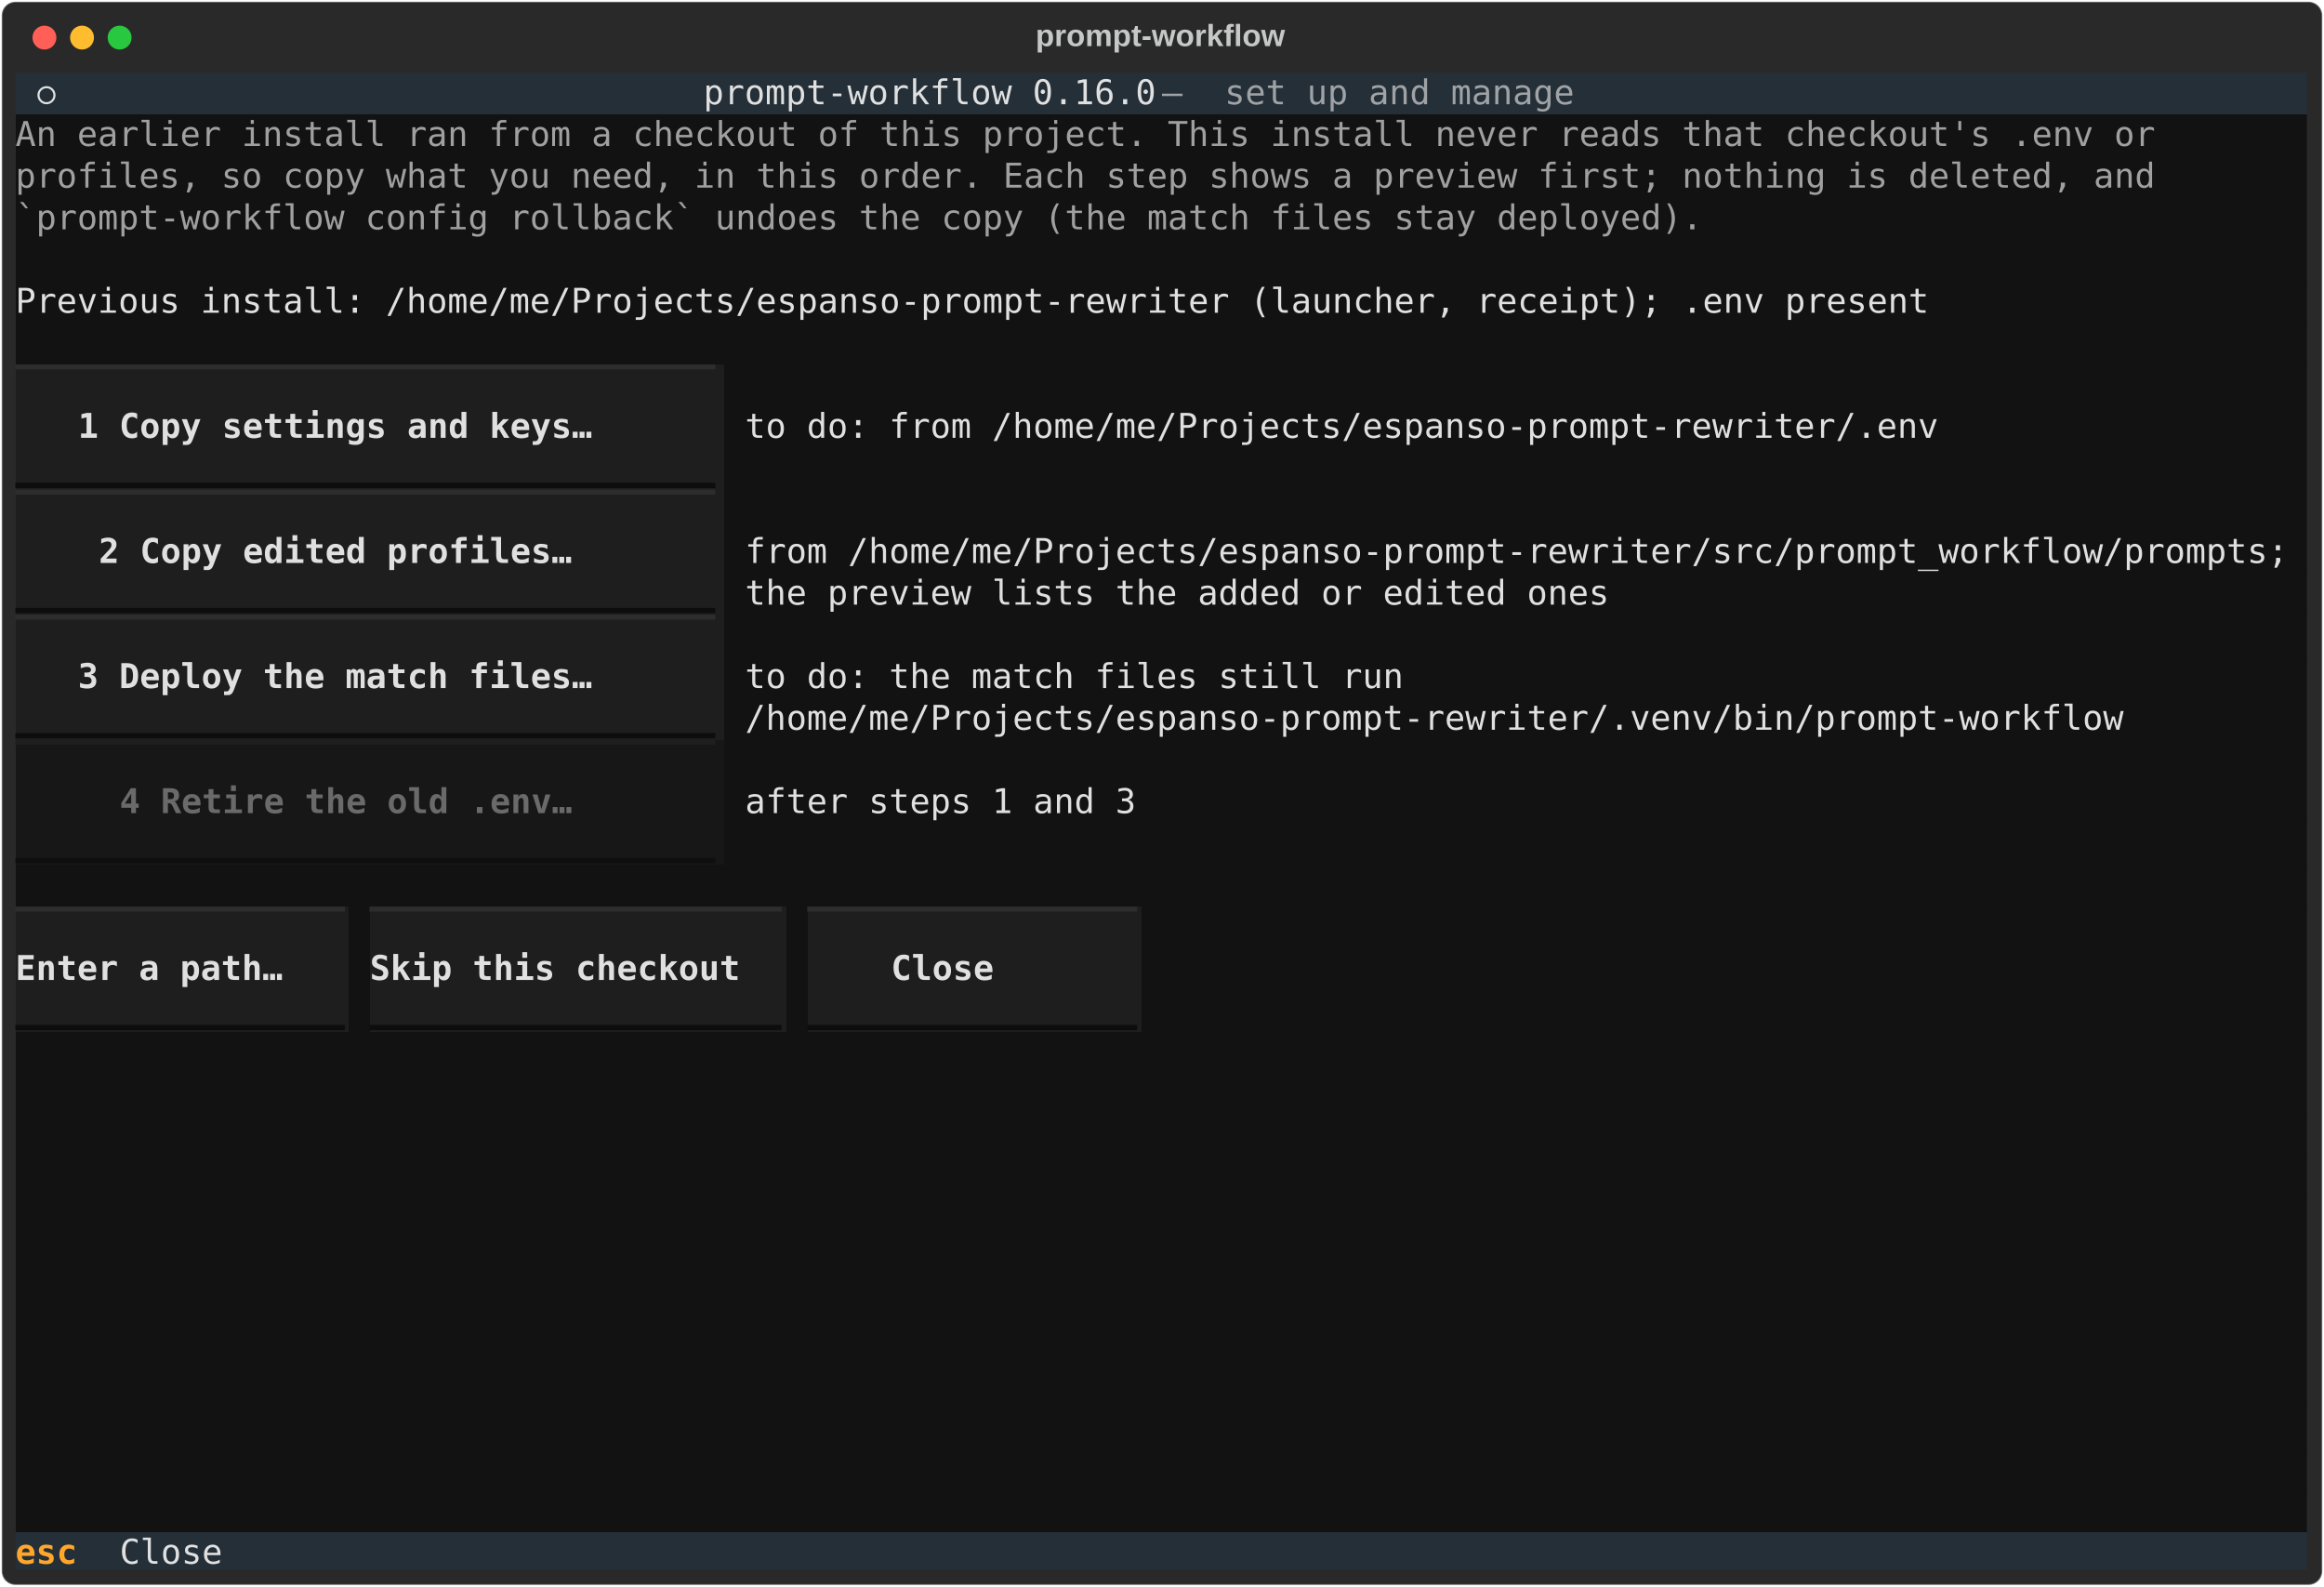
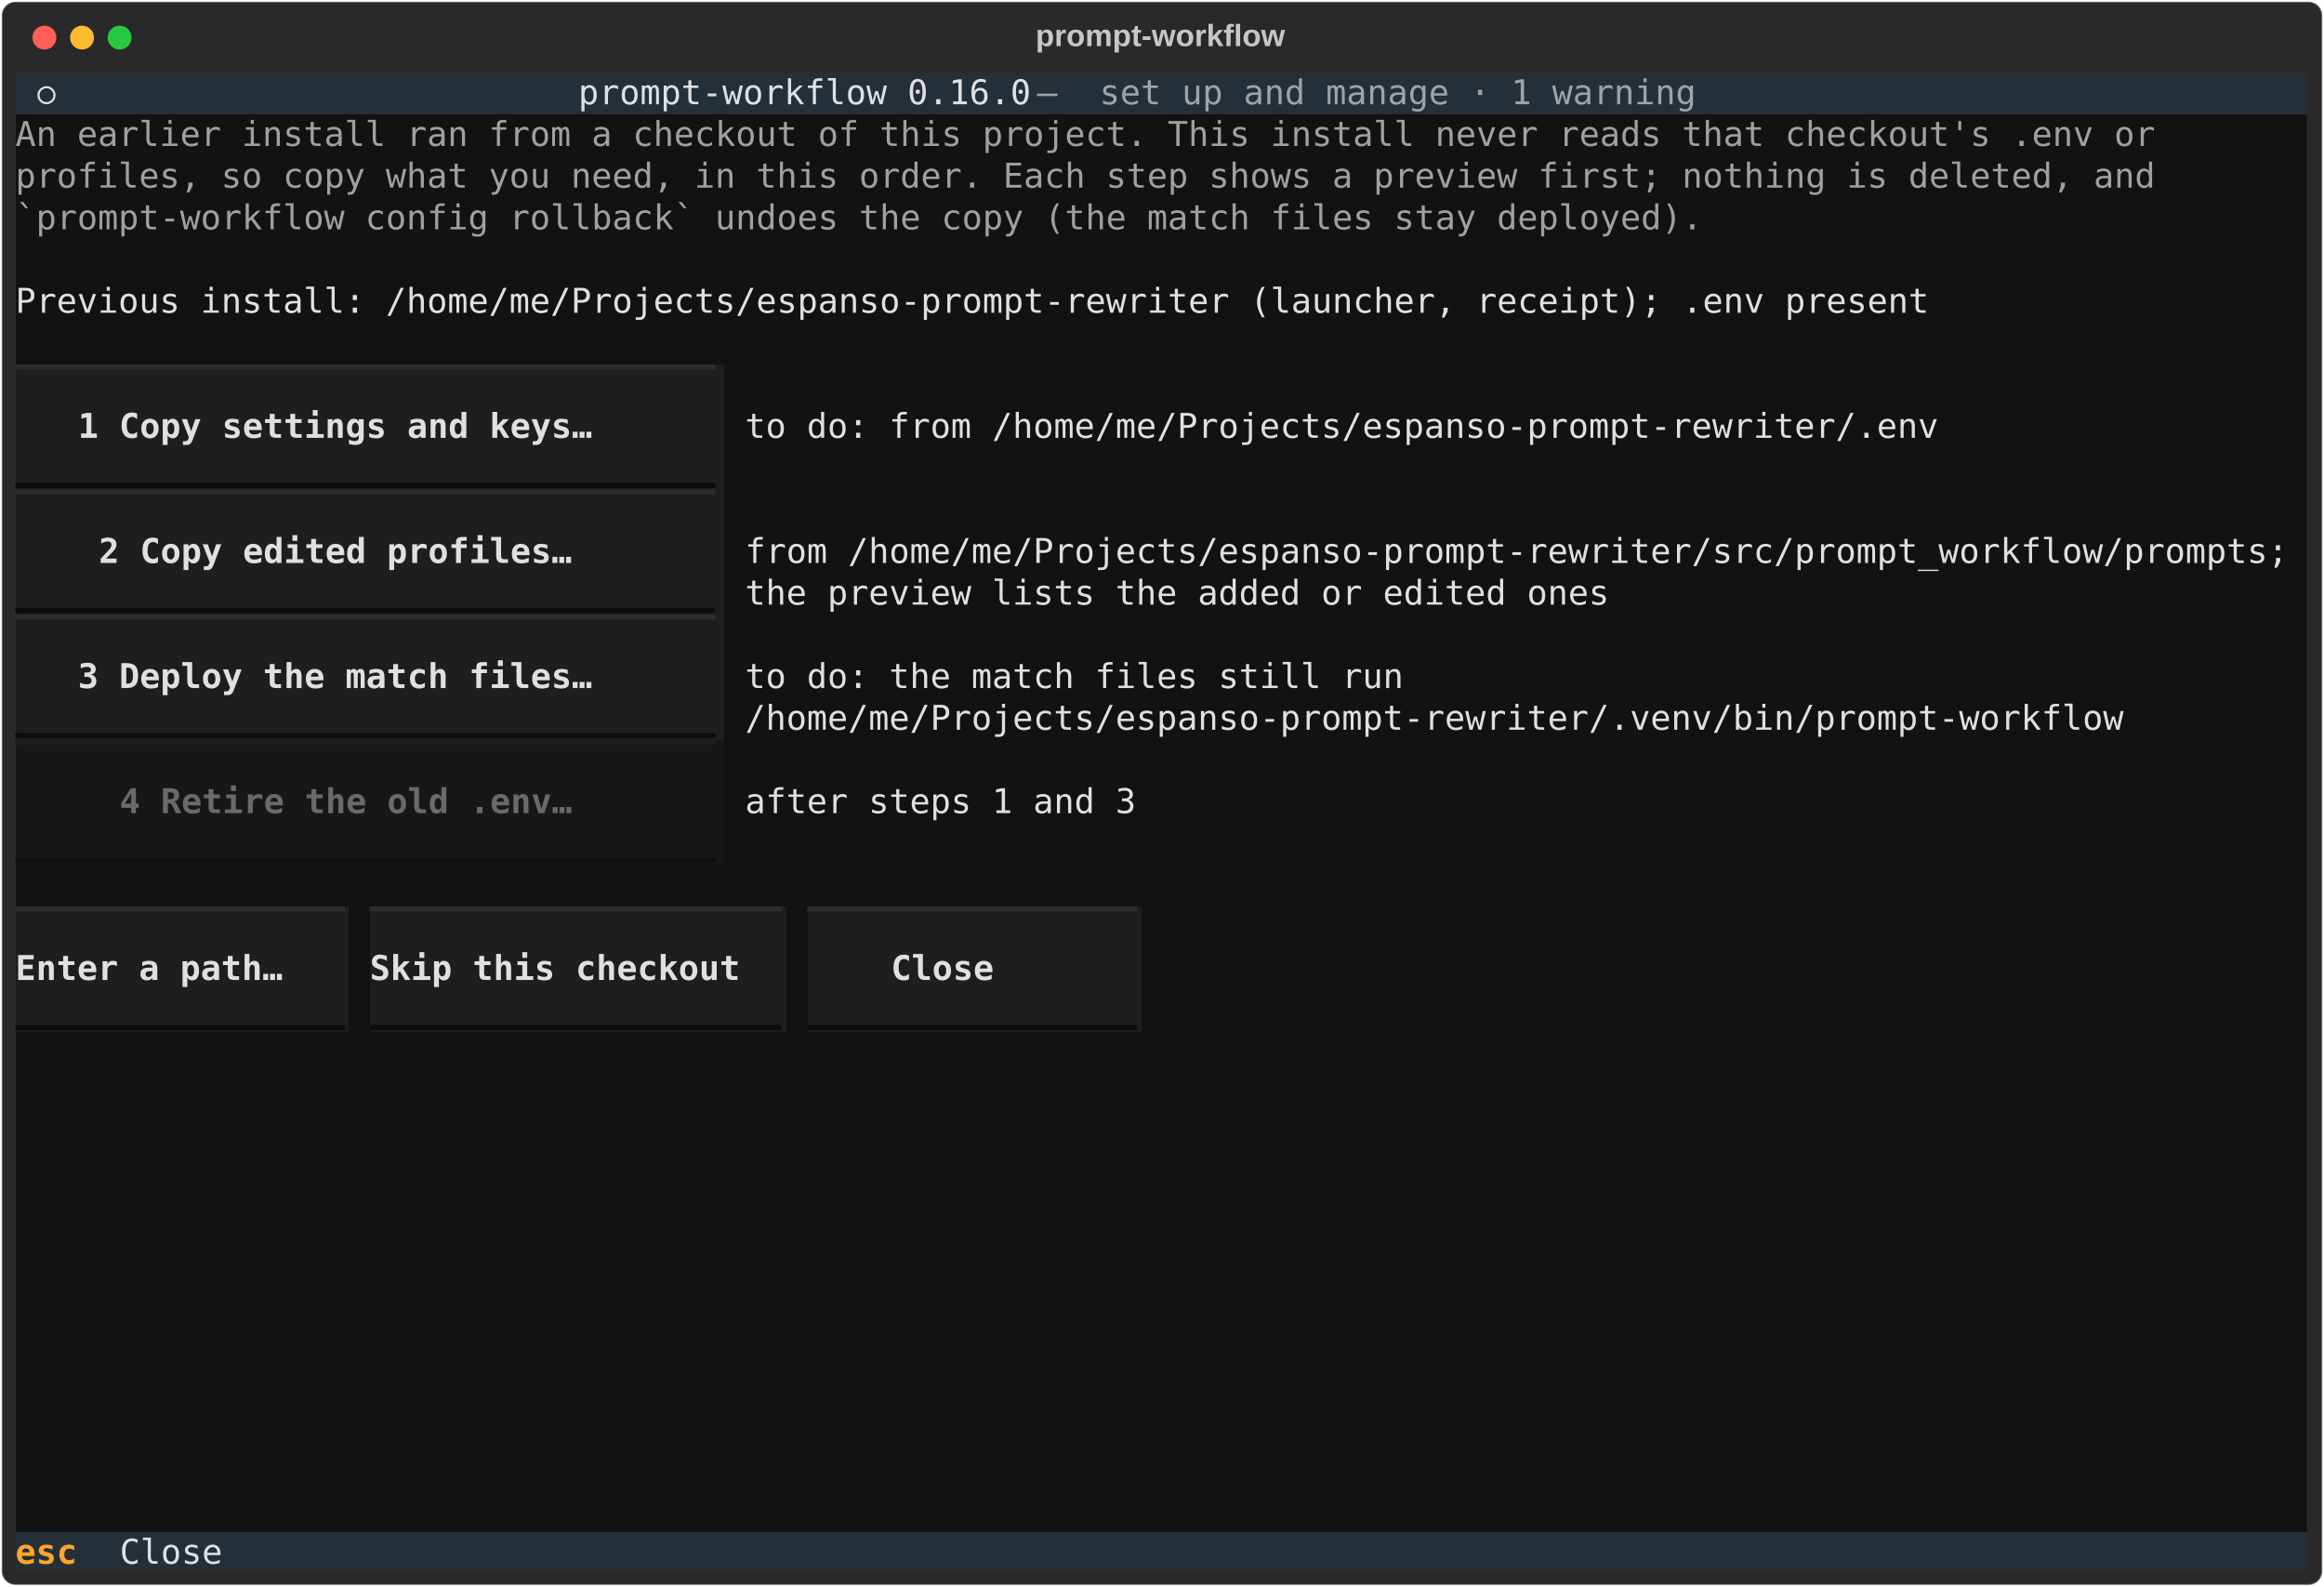
<svg xmlns="http://www.w3.org/2000/svg" class="rich-terminal" viewBox="0 0 1360 928.4">
  <style>

    @font-face {
        font-family: "Fira Code";
        src: local("FiraCode-Regular"),
                url("https://cdnjs.cloudflare.com/ajax/libs/firacode/6.2.0/woff2/FiraCode-Regular.woff2") format("woff2"),
                url("https://cdnjs.cloudflare.com/ajax/libs/firacode/6.2.0/woff/FiraCode-Regular.woff") format("woff");
        font-style: normal;
        font-weight: 400;
    }
    @font-face {
        font-family: "Fira Code";
        src: local("FiraCode-Bold"),
                url("https://cdnjs.cloudflare.com/ajax/libs/firacode/6.2.0/woff2/FiraCode-Bold.woff2") format("woff2"),
                url("https://cdnjs.cloudflare.com/ajax/libs/firacode/6.2.0/woff/FiraCode-Bold.woff") format("woff");
        font-style: bold;
        font-weight: 700;
    }

-     .terminal-1939177780-matrix {
+     .terminal-2696709300-matrix {
        font-family: Fira Code, monospace;
        font-size: 20px;
        line-height: 24.4px;
        font-variant-east-asian: full-width;
    }

-     .terminal-1939177780-title {
+     .terminal-2696709300-title {
        font-size: 18px;
        font-weight: bold;
        font-family: arial;
    }

-     .terminal-1939177780-r1 { fill: #c5c8c6 }
- .terminal-1939177780-r2 { fill: #e0e0e0 }
- .terminal-1939177780-r3 { fill: #a0a3a6 }
- .terminal-1939177780-r4 { fill: #a0a0a0 }
- .terminal-1939177780-r5 { fill: #2d2d2d }
- .terminal-1939177780-r6 { fill: #e0e0e0;font-weight: bold }
- .terminal-1939177780-r7 { fill: #0d0d0d }
- .terminal-1939177780-r8 { fill: #1e1e1e }
- .terminal-1939177780-r9 { fill: #6a6a6a;font-weight: bold }
- .terminal-1939177780-r10 { fill: #0f0f0f }
- .terminal-1939177780-r11 { fill: #ffa62b;font-weight: bold }
+     .terminal-2696709300-r1 { fill: #c5c8c6 }
+ .terminal-2696709300-r2 { fill: #e0e0e0 }
+ .terminal-2696709300-r3 { fill: #a0a3a6 }
+ .terminal-2696709300-r4 { fill: #a0a0a0 }
+ .terminal-2696709300-r5 { fill: #2d2d2d }
+ .terminal-2696709300-r6 { fill: #e0e0e0;font-weight: bold }
+ .terminal-2696709300-r7 { fill: #0d0d0d }
+ .terminal-2696709300-r8 { fill: #1e1e1e }
+ .terminal-2696709300-r9 { fill: #6a6a6a;font-weight: bold }
+ .terminal-2696709300-r10 { fill: #0f0f0f }
+ .terminal-2696709300-r11 { fill: #ffa62b;font-weight: bold }
    </style>
  <defs>
-     <clipPath id="terminal-1939177780-clip-terminal">
+     <clipPath id="terminal-2696709300-clip-terminal">
      <rect x="0" y="0" width="1341.0" height="877.4" />
    </clipPath>
-     <clipPath id="terminal-1939177780-line-0">
+     <clipPath id="terminal-2696709300-line-0">
      <rect x="0" y="1.5" width="1342" height="24.65" />
    </clipPath>
-     <clipPath id="terminal-1939177780-line-1">
+     <clipPath id="terminal-2696709300-line-1">
      <rect x="0" y="25.9" width="1342" height="24.65" />
    </clipPath>
-     <clipPath id="terminal-1939177780-line-2">
+     <clipPath id="terminal-2696709300-line-2">
      <rect x="0" y="50.3" width="1342" height="24.65" />
    </clipPath>
-     <clipPath id="terminal-1939177780-line-3">
+     <clipPath id="terminal-2696709300-line-3">
      <rect x="0" y="74.7" width="1342" height="24.65" />
    </clipPath>
-     <clipPath id="terminal-1939177780-line-4">
+     <clipPath id="terminal-2696709300-line-4">
      <rect x="0" y="99.1" width="1342" height="24.65" />
    </clipPath>
-     <clipPath id="terminal-1939177780-line-5">
+     <clipPath id="terminal-2696709300-line-5">
      <rect x="0" y="123.5" width="1342" height="24.65" />
    </clipPath>
-     <clipPath id="terminal-1939177780-line-6">
+     <clipPath id="terminal-2696709300-line-6">
      <rect x="0" y="147.9" width="1342" height="24.65" />
    </clipPath>
-     <clipPath id="terminal-1939177780-line-7">
+     <clipPath id="terminal-2696709300-line-7">
      <rect x="0" y="172.3" width="1342" height="24.65" />
    </clipPath>
-     <clipPath id="terminal-1939177780-line-8">
+     <clipPath id="terminal-2696709300-line-8">
      <rect x="0" y="196.7" width="1342" height="24.65" />
    </clipPath>
-     <clipPath id="terminal-1939177780-line-9">
+     <clipPath id="terminal-2696709300-line-9">
      <rect x="0" y="221.1" width="1342" height="24.65" />
    </clipPath>
-     <clipPath id="terminal-1939177780-line-10">
+     <clipPath id="terminal-2696709300-line-10">
      <rect x="0" y="245.5" width="1342" height="24.65" />
    </clipPath>
-     <clipPath id="terminal-1939177780-line-11">
+     <clipPath id="terminal-2696709300-line-11">
      <rect x="0" y="269.9" width="1342" height="24.65" />
    </clipPath>
-     <clipPath id="terminal-1939177780-line-12">
+     <clipPath id="terminal-2696709300-line-12">
      <rect x="0" y="294.3" width="1342" height="24.65" />
    </clipPath>
-     <clipPath id="terminal-1939177780-line-13">
+     <clipPath id="terminal-2696709300-line-13">
      <rect x="0" y="318.7" width="1342" height="24.65" />
    </clipPath>
-     <clipPath id="terminal-1939177780-line-14">
+     <clipPath id="terminal-2696709300-line-14">
      <rect x="0" y="343.1" width="1342" height="24.65" />
    </clipPath>
-     <clipPath id="terminal-1939177780-line-15">
+     <clipPath id="terminal-2696709300-line-15">
      <rect x="0" y="367.5" width="1342" height="24.65" />
    </clipPath>
-     <clipPath id="terminal-1939177780-line-16">
+     <clipPath id="terminal-2696709300-line-16">
      <rect x="0" y="391.9" width="1342" height="24.65" />
    </clipPath>
-     <clipPath id="terminal-1939177780-line-17">
+     <clipPath id="terminal-2696709300-line-17">
      <rect x="0" y="416.3" width="1342" height="24.65" />
    </clipPath>
-     <clipPath id="terminal-1939177780-line-18">
+     <clipPath id="terminal-2696709300-line-18">
      <rect x="0" y="440.7" width="1342" height="24.65" />
    </clipPath>
-     <clipPath id="terminal-1939177780-line-19">
+     <clipPath id="terminal-2696709300-line-19">
      <rect x="0" y="465.1" width="1342" height="24.65" />
    </clipPath>
-     <clipPath id="terminal-1939177780-line-20">
+     <clipPath id="terminal-2696709300-line-20">
      <rect x="0" y="489.5" width="1342" height="24.65" />
    </clipPath>
-     <clipPath id="terminal-1939177780-line-21">
+     <clipPath id="terminal-2696709300-line-21">
      <rect x="0" y="513.9" width="1342" height="24.65" />
    </clipPath>
-     <clipPath id="terminal-1939177780-line-22">
+     <clipPath id="terminal-2696709300-line-22">
      <rect x="0" y="538.3" width="1342" height="24.65" />
    </clipPath>
-     <clipPath id="terminal-1939177780-line-23">
+     <clipPath id="terminal-2696709300-line-23">
      <rect x="0" y="562.7" width="1342" height="24.65" />
    </clipPath>
-     <clipPath id="terminal-1939177780-line-24">
+     <clipPath id="terminal-2696709300-line-24">
      <rect x="0" y="587.1" width="1342" height="24.65" />
    </clipPath>
-     <clipPath id="terminal-1939177780-line-25">
+     <clipPath id="terminal-2696709300-line-25">
      <rect x="0" y="611.5" width="1342" height="24.65" />
    </clipPath>
-     <clipPath id="terminal-1939177780-line-26">
+     <clipPath id="terminal-2696709300-line-26">
      <rect x="0" y="635.9" width="1342" height="24.65" />
    </clipPath>
-     <clipPath id="terminal-1939177780-line-27">
+     <clipPath id="terminal-2696709300-line-27">
      <rect x="0" y="660.3" width="1342" height="24.65" />
    </clipPath>
-     <clipPath id="terminal-1939177780-line-28">
+     <clipPath id="terminal-2696709300-line-28">
      <rect x="0" y="684.7" width="1342" height="24.65" />
    </clipPath>
-     <clipPath id="terminal-1939177780-line-29">
+     <clipPath id="terminal-2696709300-line-29">
      <rect x="0" y="709.1" width="1342" height="24.65" />
    </clipPath>
-     <clipPath id="terminal-1939177780-line-30">
+     <clipPath id="terminal-2696709300-line-30">
      <rect x="0" y="733.5" width="1342" height="24.65" />
    </clipPath>
-     <clipPath id="terminal-1939177780-line-31">
+     <clipPath id="terminal-2696709300-line-31">
      <rect x="0" y="757.9" width="1342" height="24.65" />
    </clipPath>
-     <clipPath id="terminal-1939177780-line-32">
+     <clipPath id="terminal-2696709300-line-32">
      <rect x="0" y="782.3" width="1342" height="24.65" />
    </clipPath>
-     <clipPath id="terminal-1939177780-line-33">
+     <clipPath id="terminal-2696709300-line-33">
      <rect x="0" y="806.7" width="1342" height="24.65" />
    </clipPath>
-     <clipPath id="terminal-1939177780-line-34">
+     <clipPath id="terminal-2696709300-line-34">
      <rect x="0" y="831.1" width="1342" height="24.65" />
    </clipPath>
  </defs>
  <rect fill="#292929" stroke="rgba(255,255,255,0.35)" stroke-width="1" x="1" y="1" width="1358" height="926.4" rx="8" />
-   <text class="terminal-1939177780-title" fill="#c5c8c6" text-anchor="middle" x="679" y="27">prompt-workflow</text>
+   <text class="terminal-2696709300-title" fill="#c5c8c6" text-anchor="middle" x="679" y="27">prompt-workflow</text>
  <g transform="translate(26,22)">
    <circle cx="0" cy="0" r="7" fill="#ff5f57" />
    <circle cx="22" cy="0" r="7" fill="#febc2e" />
    <circle cx="44" cy="0" r="7" fill="#28c840" />
  </g>
-   <g transform="translate(9, 41)" clip-path="url(#terminal-1939177780-clip-terminal)">
+   <g transform="translate(9, 41)" clip-path="url(#terminal-2696709300-clip-terminal)">
    <rect fill="#242f38" x="0" y="1.5" width="12.2" height="24.65" shape-rendering="crispEdges" />
    <rect fill="#242f38" x="12.2" y="1.5" width="12.2" height="24.65" shape-rendering="crispEdges" />
    <rect fill="#242f38" x="24.4" y="1.5" width="61" height="24.65" shape-rendering="crispEdges" />
    <rect fill="#242f38" x="85.4" y="1.5" width="12.2" height="24.65" shape-rendering="crispEdges" />
-     <rect fill="#242f38" x="97.6" y="1.5" width="305" height="24.65" shape-rendering="crispEdges" />
-     <rect fill="#242f38" x="402.6" y="1.5" width="268.4" height="24.65" shape-rendering="crispEdges" />
-     <rect fill="#242f38" x="671" y="1.5" width="36.6" height="24.65" shape-rendering="crispEdges" />
-     <rect fill="#242f38" x="707.6" y="1.5" width="207.4" height="24.65" shape-rendering="crispEdges" />
-     <rect fill="#242f38" x="915" y="1.5" width="305" height="24.65" shape-rendering="crispEdges" />
+     <rect fill="#242f38" x="97.6" y="1.5" width="231.8" height="24.65" shape-rendering="crispEdges" />
+     <rect fill="#242f38" x="329.4" y="1.5" width="268.4" height="24.65" shape-rendering="crispEdges" />
+     <rect fill="#242f38" x="597.8" y="1.5" width="36.6" height="24.65" shape-rendering="crispEdges" />
+     <rect fill="#242f38" x="634.4" y="1.5" width="353.8" height="24.65" shape-rendering="crispEdges" />
+     <rect fill="#242f38" x="988.2" y="1.5" width="231.8" height="24.65" shape-rendering="crispEdges" />
    <rect fill="#242f38" x="1220" y="1.5" width="12.2" height="24.65" shape-rendering="crispEdges" />
    <rect fill="#242f38" x="1232.2" y="1.5" width="0" height="24.65" shape-rendering="crispEdges" />
    <rect fill="#242f38" x="1232.2" y="1.5" width="97.6" height="24.65" shape-rendering="crispEdges" />
    <rect fill="#242f38" x="1329.8" y="1.5" width="12.2" height="24.65" shape-rendering="crispEdges" />
    <rect fill="#121212" x="0" y="25.9" width="1268.8" height="24.65" shape-rendering="crispEdges" />
    <rect fill="#121212" x="1268.8" y="25.9" width="73.2" height="24.65" shape-rendering="crispEdges" />
    <rect fill="#121212" x="0" y="50.3" width="1268.8" height="24.65" shape-rendering="crispEdges" />
    <rect fill="#121212" x="1268.8" y="50.3" width="73.2" height="24.65" shape-rendering="crispEdges" />
    <rect fill="#121212" x="0" y="74.7" width="1000.4" height="24.65" shape-rendering="crispEdges" />
    <rect fill="#121212" x="1000.4" y="74.7" width="341.6" height="24.65" shape-rendering="crispEdges" />
    <rect fill="#121212" x="0" y="99.1" width="1342" height="24.65" shape-rendering="crispEdges" />
    <rect fill="#121212" x="0" y="123.5" width="1134.6" height="24.65" shape-rendering="crispEdges" />
    <rect fill="#121212" x="1134.6" y="123.5" width="207.4" height="24.65" shape-rendering="crispEdges" />
    <rect fill="#121212" x="0" y="147.9" width="1342" height="24.65" shape-rendering="crispEdges" />
    <rect fill="#1e1e1e" x="0" y="172.3" width="414.8" height="24.65" shape-rendering="crispEdges" />
    <rect fill="#121212" x="414.8" y="172.3" width="12.2" height="24.65" shape-rendering="crispEdges" />
    <rect fill="#121212" x="427" y="172.3" width="915" height="24.65" shape-rendering="crispEdges" />
    <rect fill="#1e1e1e" x="0" y="196.7" width="36.6" height="24.65" shape-rendering="crispEdges" />
    <rect fill="#1e1e1e" x="36.6" y="196.7" width="329.4" height="24.65" shape-rendering="crispEdges" />
    <rect fill="#1e1e1e" x="366" y="196.7" width="48.8" height="24.65" shape-rendering="crispEdges" />
    <rect fill="#121212" x="414.8" y="196.7" width="12.2" height="24.65" shape-rendering="crispEdges" />
    <rect fill="#121212" x="427" y="196.7" width="707.6" height="24.65" shape-rendering="crispEdges" />
    <rect fill="#121212" x="1134.6" y="196.7" width="207.4" height="24.65" shape-rendering="crispEdges" />
    <rect fill="#1e1e1e" x="0" y="221.1" width="414.8" height="24.65" shape-rendering="crispEdges" />
    <rect fill="#121212" x="414.8" y="221.1" width="927.2" height="24.65" shape-rendering="crispEdges" />
    <rect fill="#1e1e1e" x="0" y="245.5" width="414.8" height="24.65" shape-rendering="crispEdges" />
    <rect fill="#121212" x="414.8" y="245.5" width="12.2" height="24.65" shape-rendering="crispEdges" />
    <rect fill="#121212" x="427" y="245.5" width="915" height="24.65" shape-rendering="crispEdges" />
    <rect fill="#1e1e1e" x="0" y="269.9" width="48.8" height="24.65" shape-rendering="crispEdges" />
    <rect fill="#1e1e1e" x="48.8" y="269.9" width="305" height="24.65" shape-rendering="crispEdges" />
    <rect fill="#1e1e1e" x="353.8" y="269.9" width="61" height="24.65" shape-rendering="crispEdges" />
    <rect fill="#121212" x="414.8" y="269.9" width="12.2" height="24.65" shape-rendering="crispEdges" />
    <rect fill="#121212" x="427" y="269.9" width="915" height="24.65" shape-rendering="crispEdges" />
    <rect fill="#1e1e1e" x="0" y="294.3" width="414.8" height="24.65" shape-rendering="crispEdges" />
    <rect fill="#121212" x="414.8" y="294.3" width="12.2" height="24.65" shape-rendering="crispEdges" />
    <rect fill="#121212" x="427" y="294.3" width="512.4" height="24.65" shape-rendering="crispEdges" />
    <rect fill="#121212" x="939.4" y="294.3" width="402.6" height="24.65" shape-rendering="crispEdges" />
    <rect fill="#1e1e1e" x="0" y="318.7" width="414.8" height="24.65" shape-rendering="crispEdges" />
    <rect fill="#121212" x="414.8" y="318.7" width="12.2" height="24.65" shape-rendering="crispEdges" />
    <rect fill="#121212" x="427" y="318.7" width="915" height="24.65" shape-rendering="crispEdges" />
    <rect fill="#1e1e1e" x="0" y="343.1" width="36.6" height="24.65" shape-rendering="crispEdges" />
    <rect fill="#1e1e1e" x="36.6" y="343.1" width="329.4" height="24.65" shape-rendering="crispEdges" />
    <rect fill="#1e1e1e" x="366" y="343.1" width="48.8" height="24.65" shape-rendering="crispEdges" />
    <rect fill="#121212" x="414.8" y="343.1" width="12.2" height="24.65" shape-rendering="crispEdges" />
    <rect fill="#121212" x="427" y="343.1" width="390.4" height="24.65" shape-rendering="crispEdges" />
    <rect fill="#121212" x="817.4" y="343.1" width="524.6" height="24.65" shape-rendering="crispEdges" />
    <rect fill="#1e1e1e" x="0" y="367.5" width="414.8" height="24.65" shape-rendering="crispEdges" />
    <rect fill="#121212" x="414.8" y="367.5" width="12.2" height="24.65" shape-rendering="crispEdges" />
    <rect fill="#121212" x="427" y="367.5" width="817.4" height="24.65" shape-rendering="crispEdges" />
    <rect fill="#121212" x="1244.4" y="367.5" width="97.6" height="24.65" shape-rendering="crispEdges" />
    <rect fill="#171717" x="0" y="391.9" width="414.8" height="24.65" shape-rendering="crispEdges" />
    <rect fill="#121212" x="414.8" y="391.9" width="12.2" height="24.65" shape-rendering="crispEdges" />
    <rect fill="#121212" x="427" y="391.9" width="915" height="24.65" shape-rendering="crispEdges" />
    <rect fill="#171717" x="0" y="416.3" width="61" height="24.65" shape-rendering="crispEdges" />
    <rect fill="#171717" x="61" y="416.3" width="292.8" height="24.65" shape-rendering="crispEdges" />
    <rect fill="#171717" x="353.8" y="416.3" width="61" height="24.65" shape-rendering="crispEdges" />
    <rect fill="#121212" x="414.8" y="416.3" width="12.2" height="24.65" shape-rendering="crispEdges" />
    <rect fill="#121212" x="427" y="416.3" width="231.8" height="24.65" shape-rendering="crispEdges" />
    <rect fill="#121212" x="658.8" y="416.3" width="683.2" height="24.65" shape-rendering="crispEdges" />
    <rect fill="#171717" x="0" y="440.7" width="414.8" height="24.65" shape-rendering="crispEdges" />
    <rect fill="#121212" x="414.8" y="440.7" width="927.2" height="24.65" shape-rendering="crispEdges" />
    <rect fill="#121212" x="0" y="465.1" width="1342" height="24.65" shape-rendering="crispEdges" />
    <rect fill="#1e1e1e" x="0" y="489.5" width="195.2" height="24.65" shape-rendering="crispEdges" />
    <rect fill="#121212" x="195.2" y="489.5" width="12.2" height="24.65" shape-rendering="crispEdges" />
    <rect fill="#1e1e1e" x="207.4" y="489.5" width="244" height="24.65" shape-rendering="crispEdges" />
    <rect fill="#121212" x="451.4" y="489.5" width="12.2" height="24.65" shape-rendering="crispEdges" />
    <rect fill="#1e1e1e" x="463.6" y="489.5" width="195.2" height="24.65" shape-rendering="crispEdges" />
    <rect fill="#121212" x="658.8" y="489.5" width="683.2" height="24.65" shape-rendering="crispEdges" />
    <rect fill="#1e1e1e" x="0" y="513.9" width="183" height="24.65" shape-rendering="crispEdges" />
    <rect fill="#1e1e1e" x="183" y="513.9" width="12.2" height="24.65" shape-rendering="crispEdges" />
    <rect fill="#121212" x="195.2" y="513.9" width="12.2" height="24.65" shape-rendering="crispEdges" />
    <rect fill="#1e1e1e" x="207.4" y="513.9" width="244" height="24.65" shape-rendering="crispEdges" />
    <rect fill="#121212" x="451.4" y="513.9" width="12.2" height="24.65" shape-rendering="crispEdges" />
    <rect fill="#1e1e1e" x="463.6" y="513.9" width="48.8" height="24.65" shape-rendering="crispEdges" />
    <rect fill="#1e1e1e" x="512.4" y="513.9" width="85.4" height="24.65" shape-rendering="crispEdges" />
    <rect fill="#1e1e1e" x="597.8" y="513.9" width="61" height="24.65" shape-rendering="crispEdges" />
    <rect fill="#121212" x="658.8" y="513.9" width="683.2" height="24.65" shape-rendering="crispEdges" />
    <rect fill="#1e1e1e" x="0" y="538.3" width="195.2" height="24.65" shape-rendering="crispEdges" />
    <rect fill="#121212" x="195.2" y="538.3" width="12.2" height="24.65" shape-rendering="crispEdges" />
    <rect fill="#1e1e1e" x="207.4" y="538.3" width="244" height="24.65" shape-rendering="crispEdges" />
    <rect fill="#121212" x="451.4" y="538.3" width="12.2" height="24.65" shape-rendering="crispEdges" />
    <rect fill="#1e1e1e" x="463.6" y="538.3" width="195.2" height="24.65" shape-rendering="crispEdges" />
    <rect fill="#121212" x="658.8" y="538.3" width="683.2" height="24.65" shape-rendering="crispEdges" />
    <rect fill="#121212" x="0" y="562.7" width="1342" height="24.65" shape-rendering="crispEdges" />
    <rect fill="#121212" x="0" y="587.1" width="0" height="24.65" shape-rendering="crispEdges" />
    <rect fill="#121212" x="0" y="587.1" width="1342" height="24.65" shape-rendering="crispEdges" />
    <rect fill="#121212" x="0" y="611.5" width="1342" height="24.65" shape-rendering="crispEdges" />
    <rect fill="#121212" x="0" y="635.9" width="1342" height="24.65" shape-rendering="crispEdges" />
    <rect fill="#121212" x="0" y="660.3" width="1342" height="24.65" shape-rendering="crispEdges" />
    <rect fill="#121212" x="0" y="684.7" width="1342" height="24.65" shape-rendering="crispEdges" />
    <rect fill="#121212" x="0" y="709.1" width="1342" height="24.65" shape-rendering="crispEdges" />
    <rect fill="#121212" x="0" y="733.5" width="1342" height="24.65" shape-rendering="crispEdges" />
    <rect fill="#121212" x="0" y="757.9" width="1342" height="24.65" shape-rendering="crispEdges" />
    <rect fill="#121212" x="0" y="782.3" width="1342" height="24.65" shape-rendering="crispEdges" />
    <rect fill="#121212" x="0" y="806.7" width="1342" height="24.65" shape-rendering="crispEdges" />
    <rect fill="#121212" x="0" y="831.1" width="1342" height="24.65" shape-rendering="crispEdges" />
    <rect fill="#242f38" x="0" y="855.5" width="61" height="24.65" shape-rendering="crispEdges" />
    <rect fill="#242f38" x="61" y="855.5" width="73.2" height="24.65" shape-rendering="crispEdges" />
    <rect fill="#242f38" x="134.2" y="855.5" width="1207.8" height="24.65" shape-rendering="crispEdges" />
-     <g class="terminal-1939177780-matrix">
-       <text class="terminal-1939177780-r2" x="12.2" y="20" textLength="12.2" clip-path="url(#terminal-1939177780-line-0)">⭘</text>
-       <text class="terminal-1939177780-r2" x="402.6" y="20" textLength="268.4" clip-path="url(#terminal-1939177780-line-0)">prompt-workflow 0.16.0</text>
-       <text class="terminal-1939177780-r3" x="671" y="20" textLength="36.6" clip-path="url(#terminal-1939177780-line-0)"> — </text>
-       <text class="terminal-1939177780-r3" x="707.6" y="20" textLength="207.4" clip-path="url(#terminal-1939177780-line-0)">set up and manage</text>
-       <text class="terminal-1939177780-r1" x="1342" y="20" textLength="12.2" clip-path="url(#terminal-1939177780-line-0)">
- </text>
-       <text class="terminal-1939177780-r4" x="0" y="44.4" textLength="1268.8" clip-path="url(#terminal-1939177780-line-1)">An earlier install ran from a checkout of this project. This install never reads that checkout's .env or</text>
-       <text class="terminal-1939177780-r1" x="1342" y="44.4" textLength="12.2" clip-path="url(#terminal-1939177780-line-1)">
- </text>
-       <text class="terminal-1939177780-r4" x="0" y="68.8" textLength="1268.8" clip-path="url(#terminal-1939177780-line-2)">profiles, so copy what you need, in this order. Each step shows a preview first; nothing is deleted, and</text>
-       <text class="terminal-1939177780-r1" x="1342" y="68.8" textLength="12.2" clip-path="url(#terminal-1939177780-line-2)">
- </text>
-       <text class="terminal-1939177780-r4" x="0" y="93.2" textLength="1000.4" clip-path="url(#terminal-1939177780-line-3)">`prompt-workflow config rollback` undoes the copy (the match files stay deployed).</text>
-       <text class="terminal-1939177780-r1" x="1342" y="93.2" textLength="12.2" clip-path="url(#terminal-1939177780-line-3)">
- </text>
-       <text class="terminal-1939177780-r1" x="1342" y="117.6" textLength="12.2" clip-path="url(#terminal-1939177780-line-4)">
- </text>
-       <text class="terminal-1939177780-r2" x="0" y="142" textLength="1134.6" clip-path="url(#terminal-1939177780-line-5)">Previous install: /home/me/Projects/espanso-prompt-rewriter (launcher, receipt); .env present</text>
-       <text class="terminal-1939177780-r1" x="1342" y="142" textLength="12.2" clip-path="url(#terminal-1939177780-line-5)">
- </text>
-       <text class="terminal-1939177780-r1" x="1342" y="166.4" textLength="12.2" clip-path="url(#terminal-1939177780-line-6)">
- </text>
-       <text class="terminal-1939177780-r5" x="0" y="190.8" textLength="414.8" clip-path="url(#terminal-1939177780-line-7)">▔▔▔▔▔▔▔▔▔▔▔▔▔▔▔▔▔▔▔▔▔▔▔▔▔▔▔▔▔▔▔▔▔▔</text>
-       <text class="terminal-1939177780-r1" x="1342" y="190.8" textLength="12.2" clip-path="url(#terminal-1939177780-line-7)">
- </text>
-       <text class="terminal-1939177780-r6" x="36.6" y="215.2" textLength="329.4" clip-path="url(#terminal-1939177780-line-8)"> 1 Copy settings and keys… </text>
-       <text class="terminal-1939177780-r2" x="427" y="215.2" textLength="707.6" clip-path="url(#terminal-1939177780-line-8)">to do: from /home/me/Projects/espanso-prompt-rewriter/.env</text>
-       <text class="terminal-1939177780-r1" x="1342" y="215.2" textLength="12.2" clip-path="url(#terminal-1939177780-line-8)">
- </text>
-       <text class="terminal-1939177780-r7" x="0" y="239.6" textLength="414.8" clip-path="url(#terminal-1939177780-line-9)">▁▁▁▁▁▁▁▁▁▁▁▁▁▁▁▁▁▁▁▁▁▁▁▁▁▁▁▁▁▁▁▁▁▁</text>
-       <text class="terminal-1939177780-r1" x="1342" y="239.6" textLength="12.2" clip-path="url(#terminal-1939177780-line-9)">
- </text>
-       <text class="terminal-1939177780-r5" x="0" y="264" textLength="414.8" clip-path="url(#terminal-1939177780-line-10)">▔▔▔▔▔▔▔▔▔▔▔▔▔▔▔▔▔▔▔▔▔▔▔▔▔▔▔▔▔▔▔▔▔▔</text>
-       <text class="terminal-1939177780-r1" x="1342" y="264" textLength="12.2" clip-path="url(#terminal-1939177780-line-10)">
- </text>
-       <text class="terminal-1939177780-r6" x="48.8" y="288.4" textLength="305" clip-path="url(#terminal-1939177780-line-11)"> 2 Copy edited profiles… </text>
-       <text class="terminal-1939177780-r2" x="427" y="288.4" textLength="915" clip-path="url(#terminal-1939177780-line-11)">from /home/me/Projects/espanso-prompt-rewriter/src/prompt_workflow/prompts;</text>
-       <text class="terminal-1939177780-r1" x="1342" y="288.4" textLength="12.2" clip-path="url(#terminal-1939177780-line-11)">
- </text>
-       <text class="terminal-1939177780-r7" x="0" y="312.8" textLength="414.8" clip-path="url(#terminal-1939177780-line-12)">▁▁▁▁▁▁▁▁▁▁▁▁▁▁▁▁▁▁▁▁▁▁▁▁▁▁▁▁▁▁▁▁▁▁</text>
-       <text class="terminal-1939177780-r2" x="427" y="312.8" textLength="512.4" clip-path="url(#terminal-1939177780-line-12)">the preview lists the added or edited ones</text>
-       <text class="terminal-1939177780-r1" x="1342" y="312.8" textLength="12.2" clip-path="url(#terminal-1939177780-line-12)">
- </text>
-       <text class="terminal-1939177780-r5" x="0" y="337.2" textLength="414.8" clip-path="url(#terminal-1939177780-line-13)">▔▔▔▔▔▔▔▔▔▔▔▔▔▔▔▔▔▔▔▔▔▔▔▔▔▔▔▔▔▔▔▔▔▔</text>
-       <text class="terminal-1939177780-r1" x="1342" y="337.2" textLength="12.2" clip-path="url(#terminal-1939177780-line-13)">
- </text>
-       <text class="terminal-1939177780-r6" x="36.6" y="361.6" textLength="329.4" clip-path="url(#terminal-1939177780-line-14)"> 3 Deploy the match files… </text>
-       <text class="terminal-1939177780-r2" x="427" y="361.6" textLength="390.4" clip-path="url(#terminal-1939177780-line-14)">to do: the match files still run</text>
-       <text class="terminal-1939177780-r1" x="1342" y="361.6" textLength="12.2" clip-path="url(#terminal-1939177780-line-14)">
- </text>
-       <text class="terminal-1939177780-r7" x="0" y="386" textLength="414.8" clip-path="url(#terminal-1939177780-line-15)">▁▁▁▁▁▁▁▁▁▁▁▁▁▁▁▁▁▁▁▁▁▁▁▁▁▁▁▁▁▁▁▁▁▁</text>
-       <text class="terminal-1939177780-r2" x="427" y="386" textLength="817.4" clip-path="url(#terminal-1939177780-line-15)">/home/me/Projects/espanso-prompt-rewriter/.venv/bin/prompt-workflow</text>
-       <text class="terminal-1939177780-r1" x="1342" y="386" textLength="12.2" clip-path="url(#terminal-1939177780-line-15)">
- </text>
-       <text class="terminal-1939177780-r8" x="0" y="410.4" textLength="414.8" clip-path="url(#terminal-1939177780-line-16)">▔▔▔▔▔▔▔▔▔▔▔▔▔▔▔▔▔▔▔▔▔▔▔▔▔▔▔▔▔▔▔▔▔▔</text>
-       <text class="terminal-1939177780-r1" x="1342" y="410.4" textLength="12.2" clip-path="url(#terminal-1939177780-line-16)">
- </text>
-       <text class="terminal-1939177780-r9" x="61" y="434.8" textLength="292.8" clip-path="url(#terminal-1939177780-line-17)"> 4 Retire the old .env… </text>
-       <text class="terminal-1939177780-r2" x="427" y="434.8" textLength="231.8" clip-path="url(#terminal-1939177780-line-17)">after steps 1 and 3</text>
-       <text class="terminal-1939177780-r1" x="1342" y="434.8" textLength="12.2" clip-path="url(#terminal-1939177780-line-17)">
- </text>
-       <text class="terminal-1939177780-r10" x="0" y="459.2" textLength="414.8" clip-path="url(#terminal-1939177780-line-18)">▁▁▁▁▁▁▁▁▁▁▁▁▁▁▁▁▁▁▁▁▁▁▁▁▁▁▁▁▁▁▁▁▁▁</text>
-       <text class="terminal-1939177780-r1" x="1342" y="459.2" textLength="12.2" clip-path="url(#terminal-1939177780-line-18)">
- </text>
-       <text class="terminal-1939177780-r1" x="1342" y="483.6" textLength="12.2" clip-path="url(#terminal-1939177780-line-19)">
- </text>
-       <text class="terminal-1939177780-r5" x="0" y="508" textLength="195.2" clip-path="url(#terminal-1939177780-line-20)">▔▔▔▔▔▔▔▔▔▔▔▔▔▔▔▔</text>
-       <text class="terminal-1939177780-r5" x="207.4" y="508" textLength="244" clip-path="url(#terminal-1939177780-line-20)">▔▔▔▔▔▔▔▔▔▔▔▔▔▔▔▔▔▔▔▔</text>
-       <text class="terminal-1939177780-r5" x="463.6" y="508" textLength="195.2" clip-path="url(#terminal-1939177780-line-20)">▔▔▔▔▔▔▔▔▔▔▔▔▔▔▔▔</text>
-       <text class="terminal-1939177780-r1" x="1342" y="508" textLength="12.2" clip-path="url(#terminal-1939177780-line-20)">
- </text>
-       <text class="terminal-1939177780-r6" x="0" y="532.4" textLength="183" clip-path="url(#terminal-1939177780-line-21)"> Enter a path… </text>
-       <text class="terminal-1939177780-r6" x="207.4" y="532.4" textLength="244" clip-path="url(#terminal-1939177780-line-21)"> Skip this checkout </text>
-       <text class="terminal-1939177780-r6" x="512.4" y="532.4" textLength="85.4" clip-path="url(#terminal-1939177780-line-21)"> Close </text>
-       <text class="terminal-1939177780-r1" x="1342" y="532.4" textLength="12.2" clip-path="url(#terminal-1939177780-line-21)">
- </text>
-       <text class="terminal-1939177780-r7" x="0" y="556.8" textLength="195.2" clip-path="url(#terminal-1939177780-line-22)">▁▁▁▁▁▁▁▁▁▁▁▁▁▁▁▁</text>
-       <text class="terminal-1939177780-r7" x="207.4" y="556.8" textLength="244" clip-path="url(#terminal-1939177780-line-22)">▁▁▁▁▁▁▁▁▁▁▁▁▁▁▁▁▁▁▁▁</text>
-       <text class="terminal-1939177780-r7" x="463.6" y="556.8" textLength="195.2" clip-path="url(#terminal-1939177780-line-22)">▁▁▁▁▁▁▁▁▁▁▁▁▁▁▁▁</text>
-       <text class="terminal-1939177780-r1" x="1342" y="556.8" textLength="12.2" clip-path="url(#terminal-1939177780-line-22)">
- </text>
-       <text class="terminal-1939177780-r1" x="1342" y="581.2" textLength="12.2" clip-path="url(#terminal-1939177780-line-23)">
- </text>
-       <text class="terminal-1939177780-r1" x="1342" y="605.6" textLength="12.2" clip-path="url(#terminal-1939177780-line-24)">
- </text>
-       <text class="terminal-1939177780-r1" x="1342" y="630" textLength="12.2" clip-path="url(#terminal-1939177780-line-25)">
- </text>
-       <text class="terminal-1939177780-r1" x="1342" y="654.4" textLength="12.2" clip-path="url(#terminal-1939177780-line-26)">
- </text>
-       <text class="terminal-1939177780-r1" x="1342" y="678.8" textLength="12.2" clip-path="url(#terminal-1939177780-line-27)">
- </text>
-       <text class="terminal-1939177780-r1" x="1342" y="703.2" textLength="12.2" clip-path="url(#terminal-1939177780-line-28)">
- </text>
-       <text class="terminal-1939177780-r1" x="1342" y="727.6" textLength="12.2" clip-path="url(#terminal-1939177780-line-29)">
- </text>
-       <text class="terminal-1939177780-r1" x="1342" y="752" textLength="12.2" clip-path="url(#terminal-1939177780-line-30)">
- </text>
-       <text class="terminal-1939177780-r1" x="1342" y="776.4" textLength="12.2" clip-path="url(#terminal-1939177780-line-31)">
- </text>
-       <text class="terminal-1939177780-r1" x="1342" y="800.8" textLength="12.2" clip-path="url(#terminal-1939177780-line-32)">
- </text>
-       <text class="terminal-1939177780-r1" x="1342" y="825.2" textLength="12.2" clip-path="url(#terminal-1939177780-line-33)">
- </text>
-       <text class="terminal-1939177780-r1" x="1342" y="849.6" textLength="12.2" clip-path="url(#terminal-1939177780-line-34)">
- </text>
-       <text class="terminal-1939177780-r11" x="0" y="874" textLength="61" clip-path="url(#terminal-1939177780-line-35)"> esc </text>
-       <text class="terminal-1939177780-r2" x="61" y="874" textLength="73.2" clip-path="url(#terminal-1939177780-line-35)">Close </text>
+     <g class="terminal-2696709300-matrix">
+       <text class="terminal-2696709300-r2" x="12.2" y="20" textLength="12.2" clip-path="url(#terminal-2696709300-line-0)">⭘</text>
+       <text class="terminal-2696709300-r2" x="329.4" y="20" textLength="268.4" clip-path="url(#terminal-2696709300-line-0)">prompt-workflow 0.16.0</text>
+       <text class="terminal-2696709300-r3" x="597.8" y="20" textLength="36.6" clip-path="url(#terminal-2696709300-line-0)"> — </text>
+       <text class="terminal-2696709300-r3" x="634.4" y="20" textLength="353.8" clip-path="url(#terminal-2696709300-line-0)">set up and manage · 1 warning</text>
+       <text class="terminal-2696709300-r1" x="1342" y="20" textLength="12.2" clip-path="url(#terminal-2696709300-line-0)">
+ </text>
+       <text class="terminal-2696709300-r4" x="0" y="44.4" textLength="1268.8" clip-path="url(#terminal-2696709300-line-1)">An earlier install ran from a checkout of this project. This install never reads that checkout's .env or</text>
+       <text class="terminal-2696709300-r1" x="1342" y="44.4" textLength="12.2" clip-path="url(#terminal-2696709300-line-1)">
+ </text>
+       <text class="terminal-2696709300-r4" x="0" y="68.8" textLength="1268.8" clip-path="url(#terminal-2696709300-line-2)">profiles, so copy what you need, in this order. Each step shows a preview first; nothing is deleted, and</text>
+       <text class="terminal-2696709300-r1" x="1342" y="68.8" textLength="12.2" clip-path="url(#terminal-2696709300-line-2)">
+ </text>
+       <text class="terminal-2696709300-r4" x="0" y="93.2" textLength="1000.4" clip-path="url(#terminal-2696709300-line-3)">`prompt-workflow config rollback` undoes the copy (the match files stay deployed).</text>
+       <text class="terminal-2696709300-r1" x="1342" y="93.2" textLength="12.2" clip-path="url(#terminal-2696709300-line-3)">
+ </text>
+       <text class="terminal-2696709300-r1" x="1342" y="117.6" textLength="12.2" clip-path="url(#terminal-2696709300-line-4)">
+ </text>
+       <text class="terminal-2696709300-r2" x="0" y="142" textLength="1134.6" clip-path="url(#terminal-2696709300-line-5)">Previous install: /home/me/Projects/espanso-prompt-rewriter (launcher, receipt); .env present</text>
+       <text class="terminal-2696709300-r1" x="1342" y="142" textLength="12.2" clip-path="url(#terminal-2696709300-line-5)">
+ </text>
+       <text class="terminal-2696709300-r1" x="1342" y="166.4" textLength="12.2" clip-path="url(#terminal-2696709300-line-6)">
+ </text>
+       <text class="terminal-2696709300-r5" x="0" y="190.8" textLength="414.8" clip-path="url(#terminal-2696709300-line-7)">▔▔▔▔▔▔▔▔▔▔▔▔▔▔▔▔▔▔▔▔▔▔▔▔▔▔▔▔▔▔▔▔▔▔</text>
+       <text class="terminal-2696709300-r1" x="1342" y="190.8" textLength="12.2" clip-path="url(#terminal-2696709300-line-7)">
+ </text>
+       <text class="terminal-2696709300-r6" x="36.6" y="215.2" textLength="329.4" clip-path="url(#terminal-2696709300-line-8)"> 1 Copy settings and keys… </text>
+       <text class="terminal-2696709300-r2" x="427" y="215.2" textLength="707.6" clip-path="url(#terminal-2696709300-line-8)">to do: from /home/me/Projects/espanso-prompt-rewriter/.env</text>
+       <text class="terminal-2696709300-r1" x="1342" y="215.2" textLength="12.2" clip-path="url(#terminal-2696709300-line-8)">
+ </text>
+       <text class="terminal-2696709300-r7" x="0" y="239.6" textLength="414.8" clip-path="url(#terminal-2696709300-line-9)">▁▁▁▁▁▁▁▁▁▁▁▁▁▁▁▁▁▁▁▁▁▁▁▁▁▁▁▁▁▁▁▁▁▁</text>
+       <text class="terminal-2696709300-r1" x="1342" y="239.6" textLength="12.2" clip-path="url(#terminal-2696709300-line-9)">
+ </text>
+       <text class="terminal-2696709300-r5" x="0" y="264" textLength="414.8" clip-path="url(#terminal-2696709300-line-10)">▔▔▔▔▔▔▔▔▔▔▔▔▔▔▔▔▔▔▔▔▔▔▔▔▔▔▔▔▔▔▔▔▔▔</text>
+       <text class="terminal-2696709300-r1" x="1342" y="264" textLength="12.2" clip-path="url(#terminal-2696709300-line-10)">
+ </text>
+       <text class="terminal-2696709300-r6" x="48.8" y="288.4" textLength="305" clip-path="url(#terminal-2696709300-line-11)"> 2 Copy edited profiles… </text>
+       <text class="terminal-2696709300-r2" x="427" y="288.4" textLength="915" clip-path="url(#terminal-2696709300-line-11)">from /home/me/Projects/espanso-prompt-rewriter/src/prompt_workflow/prompts;</text>
+       <text class="terminal-2696709300-r1" x="1342" y="288.4" textLength="12.2" clip-path="url(#terminal-2696709300-line-11)">
+ </text>
+       <text class="terminal-2696709300-r7" x="0" y="312.8" textLength="414.8" clip-path="url(#terminal-2696709300-line-12)">▁▁▁▁▁▁▁▁▁▁▁▁▁▁▁▁▁▁▁▁▁▁▁▁▁▁▁▁▁▁▁▁▁▁</text>
+       <text class="terminal-2696709300-r2" x="427" y="312.8" textLength="512.4" clip-path="url(#terminal-2696709300-line-12)">the preview lists the added or edited ones</text>
+       <text class="terminal-2696709300-r1" x="1342" y="312.8" textLength="12.2" clip-path="url(#terminal-2696709300-line-12)">
+ </text>
+       <text class="terminal-2696709300-r5" x="0" y="337.2" textLength="414.8" clip-path="url(#terminal-2696709300-line-13)">▔▔▔▔▔▔▔▔▔▔▔▔▔▔▔▔▔▔▔▔▔▔▔▔▔▔▔▔▔▔▔▔▔▔</text>
+       <text class="terminal-2696709300-r1" x="1342" y="337.2" textLength="12.2" clip-path="url(#terminal-2696709300-line-13)">
+ </text>
+       <text class="terminal-2696709300-r6" x="36.6" y="361.6" textLength="329.4" clip-path="url(#terminal-2696709300-line-14)"> 3 Deploy the match files… </text>
+       <text class="terminal-2696709300-r2" x="427" y="361.6" textLength="390.4" clip-path="url(#terminal-2696709300-line-14)">to do: the match files still run</text>
+       <text class="terminal-2696709300-r1" x="1342" y="361.6" textLength="12.2" clip-path="url(#terminal-2696709300-line-14)">
+ </text>
+       <text class="terminal-2696709300-r7" x="0" y="386" textLength="414.8" clip-path="url(#terminal-2696709300-line-15)">▁▁▁▁▁▁▁▁▁▁▁▁▁▁▁▁▁▁▁▁▁▁▁▁▁▁▁▁▁▁▁▁▁▁</text>
+       <text class="terminal-2696709300-r2" x="427" y="386" textLength="817.4" clip-path="url(#terminal-2696709300-line-15)">/home/me/Projects/espanso-prompt-rewriter/.venv/bin/prompt-workflow</text>
+       <text class="terminal-2696709300-r1" x="1342" y="386" textLength="12.2" clip-path="url(#terminal-2696709300-line-15)">
+ </text>
+       <text class="terminal-2696709300-r8" x="0" y="410.4" textLength="414.8" clip-path="url(#terminal-2696709300-line-16)">▔▔▔▔▔▔▔▔▔▔▔▔▔▔▔▔▔▔▔▔▔▔▔▔▔▔▔▔▔▔▔▔▔▔</text>
+       <text class="terminal-2696709300-r1" x="1342" y="410.4" textLength="12.2" clip-path="url(#terminal-2696709300-line-16)">
+ </text>
+       <text class="terminal-2696709300-r9" x="61" y="434.8" textLength="292.8" clip-path="url(#terminal-2696709300-line-17)"> 4 Retire the old .env… </text>
+       <text class="terminal-2696709300-r2" x="427" y="434.8" textLength="231.8" clip-path="url(#terminal-2696709300-line-17)">after steps 1 and 3</text>
+       <text class="terminal-2696709300-r1" x="1342" y="434.8" textLength="12.2" clip-path="url(#terminal-2696709300-line-17)">
+ </text>
+       <text class="terminal-2696709300-r10" x="0" y="459.2" textLength="414.8" clip-path="url(#terminal-2696709300-line-18)">▁▁▁▁▁▁▁▁▁▁▁▁▁▁▁▁▁▁▁▁▁▁▁▁▁▁▁▁▁▁▁▁▁▁</text>
+       <text class="terminal-2696709300-r1" x="1342" y="459.2" textLength="12.2" clip-path="url(#terminal-2696709300-line-18)">
+ </text>
+       <text class="terminal-2696709300-r1" x="1342" y="483.6" textLength="12.2" clip-path="url(#terminal-2696709300-line-19)">
+ </text>
+       <text class="terminal-2696709300-r5" x="0" y="508" textLength="195.2" clip-path="url(#terminal-2696709300-line-20)">▔▔▔▔▔▔▔▔▔▔▔▔▔▔▔▔</text>
+       <text class="terminal-2696709300-r5" x="207.4" y="508" textLength="244" clip-path="url(#terminal-2696709300-line-20)">▔▔▔▔▔▔▔▔▔▔▔▔▔▔▔▔▔▔▔▔</text>
+       <text class="terminal-2696709300-r5" x="463.6" y="508" textLength="195.2" clip-path="url(#terminal-2696709300-line-20)">▔▔▔▔▔▔▔▔▔▔▔▔▔▔▔▔</text>
+       <text class="terminal-2696709300-r1" x="1342" y="508" textLength="12.2" clip-path="url(#terminal-2696709300-line-20)">
+ </text>
+       <text class="terminal-2696709300-r6" x="0" y="532.4" textLength="183" clip-path="url(#terminal-2696709300-line-21)"> Enter a path… </text>
+       <text class="terminal-2696709300-r6" x="207.4" y="532.4" textLength="244" clip-path="url(#terminal-2696709300-line-21)"> Skip this checkout </text>
+       <text class="terminal-2696709300-r6" x="512.4" y="532.4" textLength="85.4" clip-path="url(#terminal-2696709300-line-21)"> Close </text>
+       <text class="terminal-2696709300-r1" x="1342" y="532.4" textLength="12.2" clip-path="url(#terminal-2696709300-line-21)">
+ </text>
+       <text class="terminal-2696709300-r7" x="0" y="556.8" textLength="195.2" clip-path="url(#terminal-2696709300-line-22)">▁▁▁▁▁▁▁▁▁▁▁▁▁▁▁▁</text>
+       <text class="terminal-2696709300-r7" x="207.4" y="556.8" textLength="244" clip-path="url(#terminal-2696709300-line-22)">▁▁▁▁▁▁▁▁▁▁▁▁▁▁▁▁▁▁▁▁</text>
+       <text class="terminal-2696709300-r7" x="463.6" y="556.8" textLength="195.2" clip-path="url(#terminal-2696709300-line-22)">▁▁▁▁▁▁▁▁▁▁▁▁▁▁▁▁</text>
+       <text class="terminal-2696709300-r1" x="1342" y="556.8" textLength="12.2" clip-path="url(#terminal-2696709300-line-22)">
+ </text>
+       <text class="terminal-2696709300-r1" x="1342" y="581.2" textLength="12.2" clip-path="url(#terminal-2696709300-line-23)">
+ </text>
+       <text class="terminal-2696709300-r1" x="1342" y="605.6" textLength="12.2" clip-path="url(#terminal-2696709300-line-24)">
+ </text>
+       <text class="terminal-2696709300-r1" x="1342" y="630" textLength="12.2" clip-path="url(#terminal-2696709300-line-25)">
+ </text>
+       <text class="terminal-2696709300-r1" x="1342" y="654.4" textLength="12.2" clip-path="url(#terminal-2696709300-line-26)">
+ </text>
+       <text class="terminal-2696709300-r1" x="1342" y="678.8" textLength="12.2" clip-path="url(#terminal-2696709300-line-27)">
+ </text>
+       <text class="terminal-2696709300-r1" x="1342" y="703.2" textLength="12.2" clip-path="url(#terminal-2696709300-line-28)">
+ </text>
+       <text class="terminal-2696709300-r1" x="1342" y="727.6" textLength="12.2" clip-path="url(#terminal-2696709300-line-29)">
+ </text>
+       <text class="terminal-2696709300-r1" x="1342" y="752" textLength="12.2" clip-path="url(#terminal-2696709300-line-30)">
+ </text>
+       <text class="terminal-2696709300-r1" x="1342" y="776.4" textLength="12.2" clip-path="url(#terminal-2696709300-line-31)">
+ </text>
+       <text class="terminal-2696709300-r1" x="1342" y="800.8" textLength="12.2" clip-path="url(#terminal-2696709300-line-32)">
+ </text>
+       <text class="terminal-2696709300-r1" x="1342" y="825.2" textLength="12.2" clip-path="url(#terminal-2696709300-line-33)">
+ </text>
+       <text class="terminal-2696709300-r1" x="1342" y="849.6" textLength="12.2" clip-path="url(#terminal-2696709300-line-34)">
+ </text>
+       <text class="terminal-2696709300-r11" x="0" y="874" textLength="61" clip-path="url(#terminal-2696709300-line-35)"> esc </text>
+       <text class="terminal-2696709300-r2" x="61" y="874" textLength="73.2" clip-path="url(#terminal-2696709300-line-35)">Close </text>
    </g>
  </g>
</svg>
